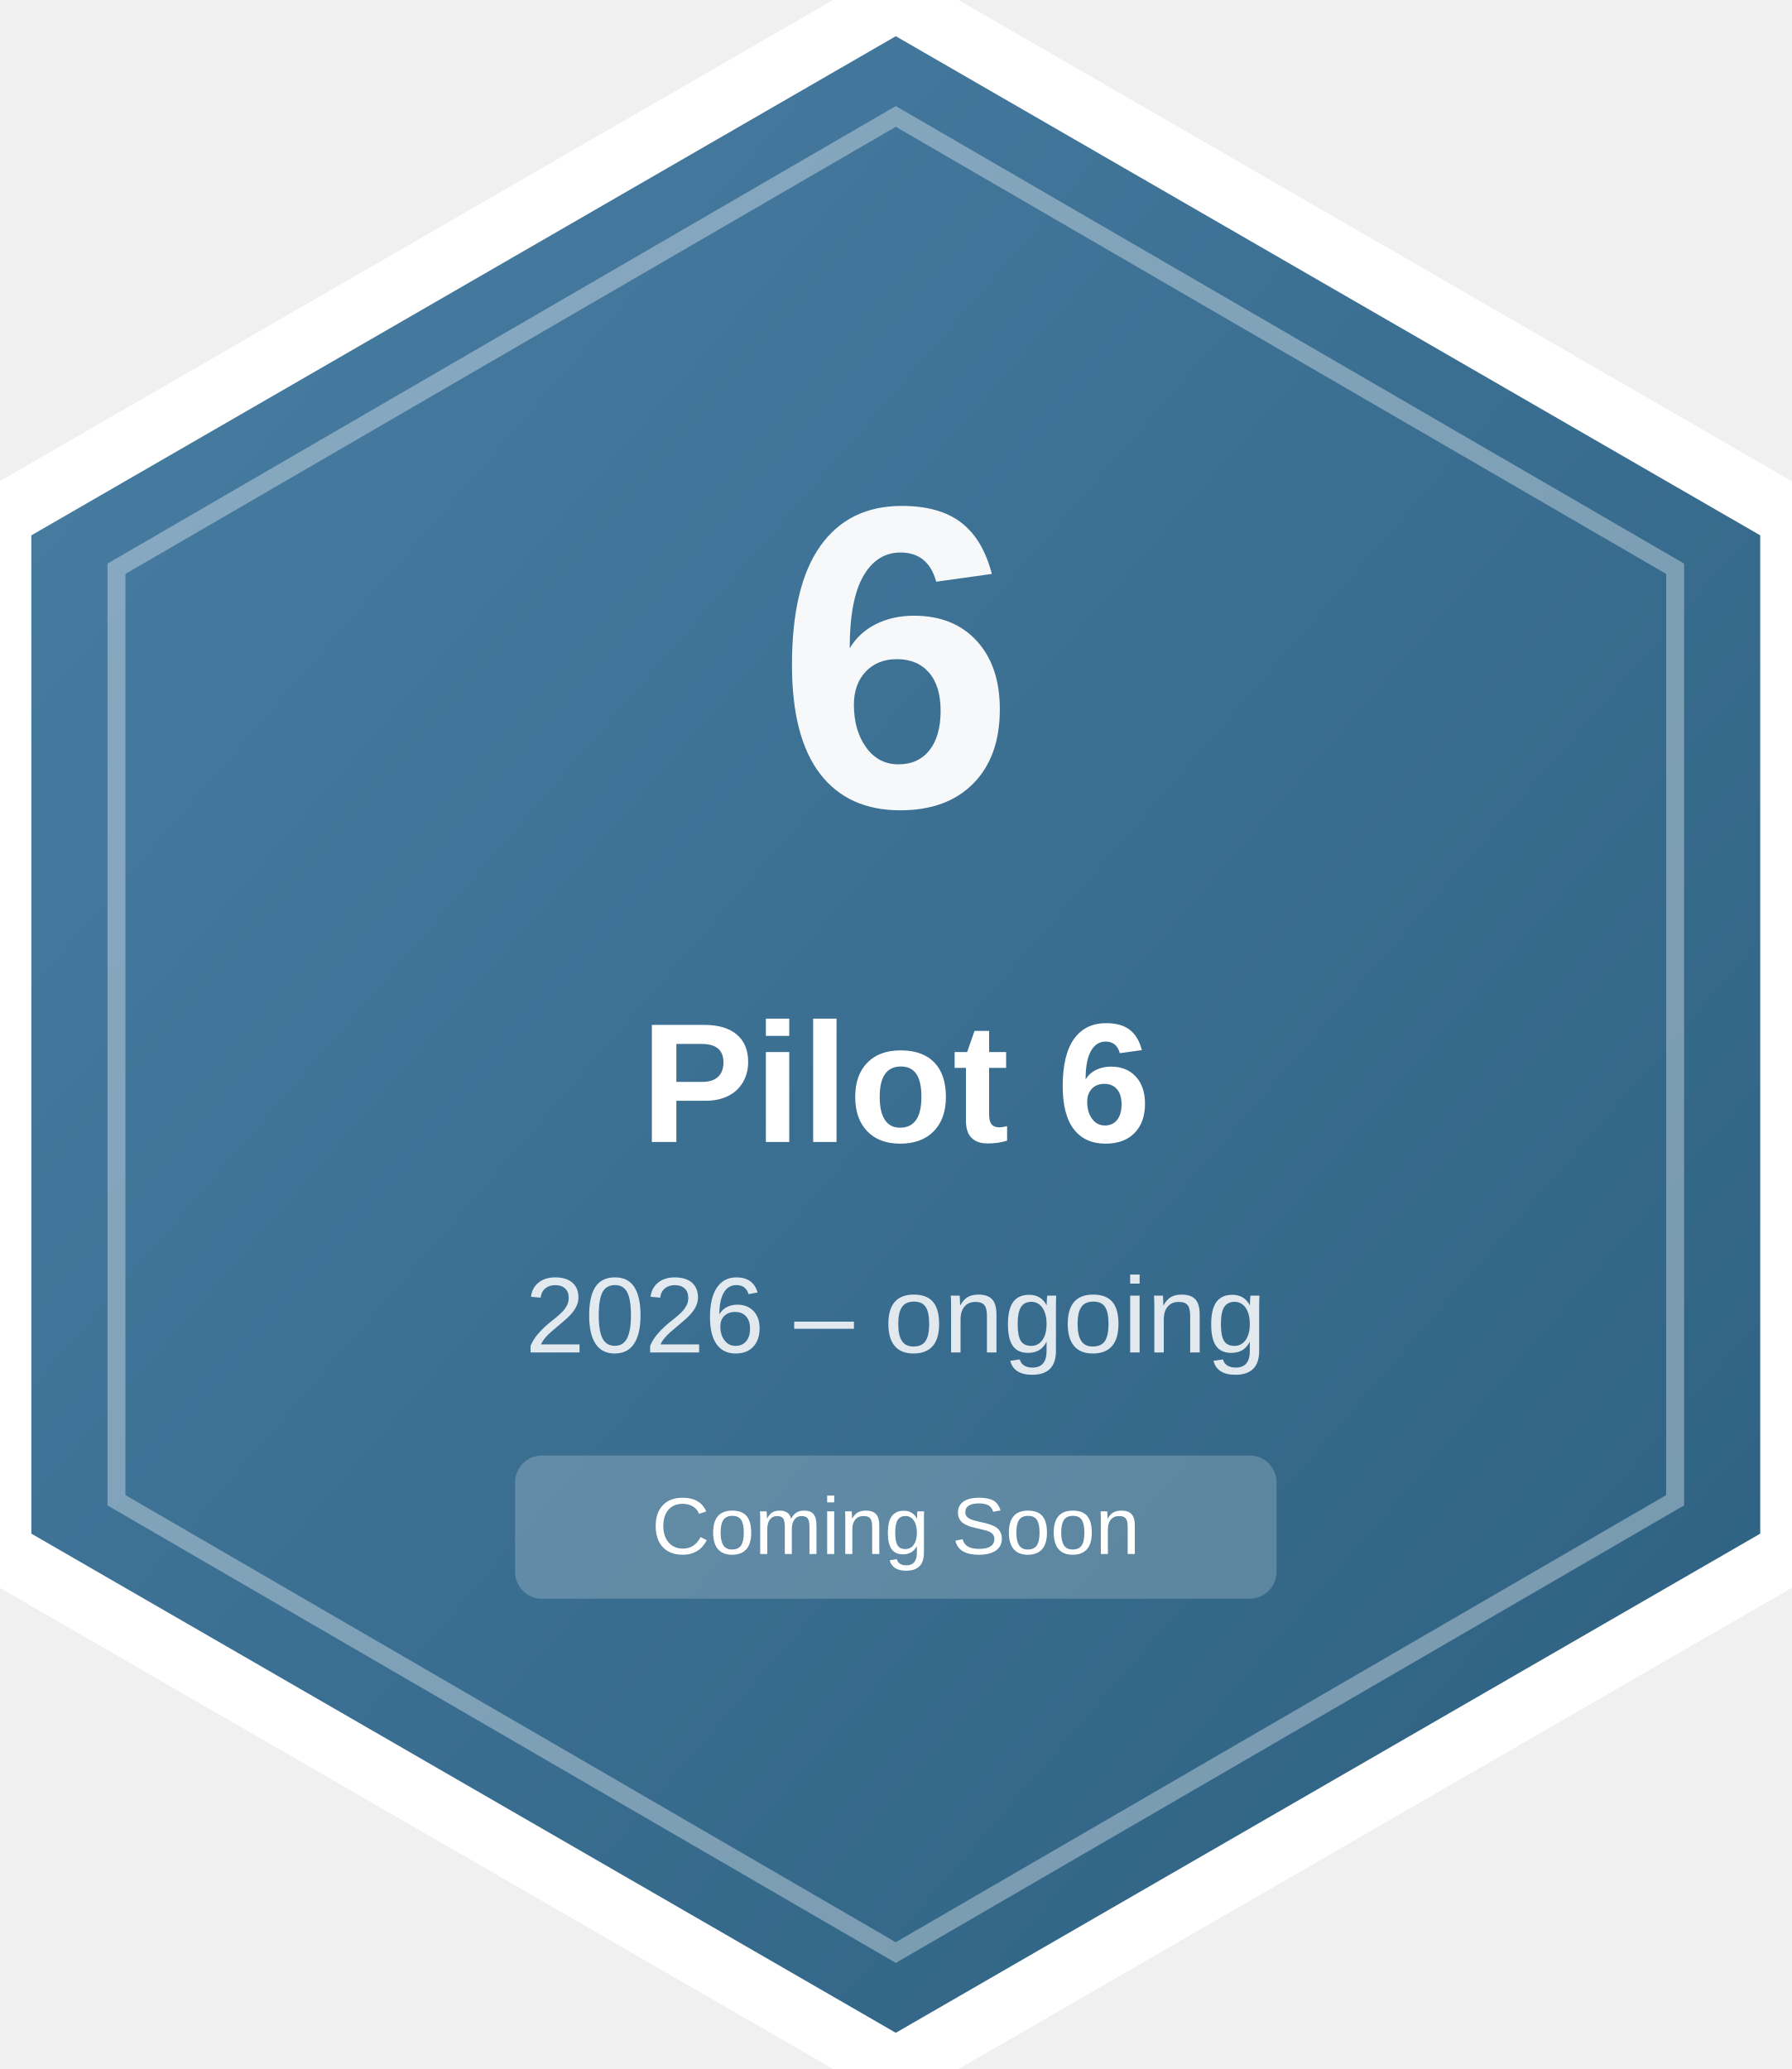
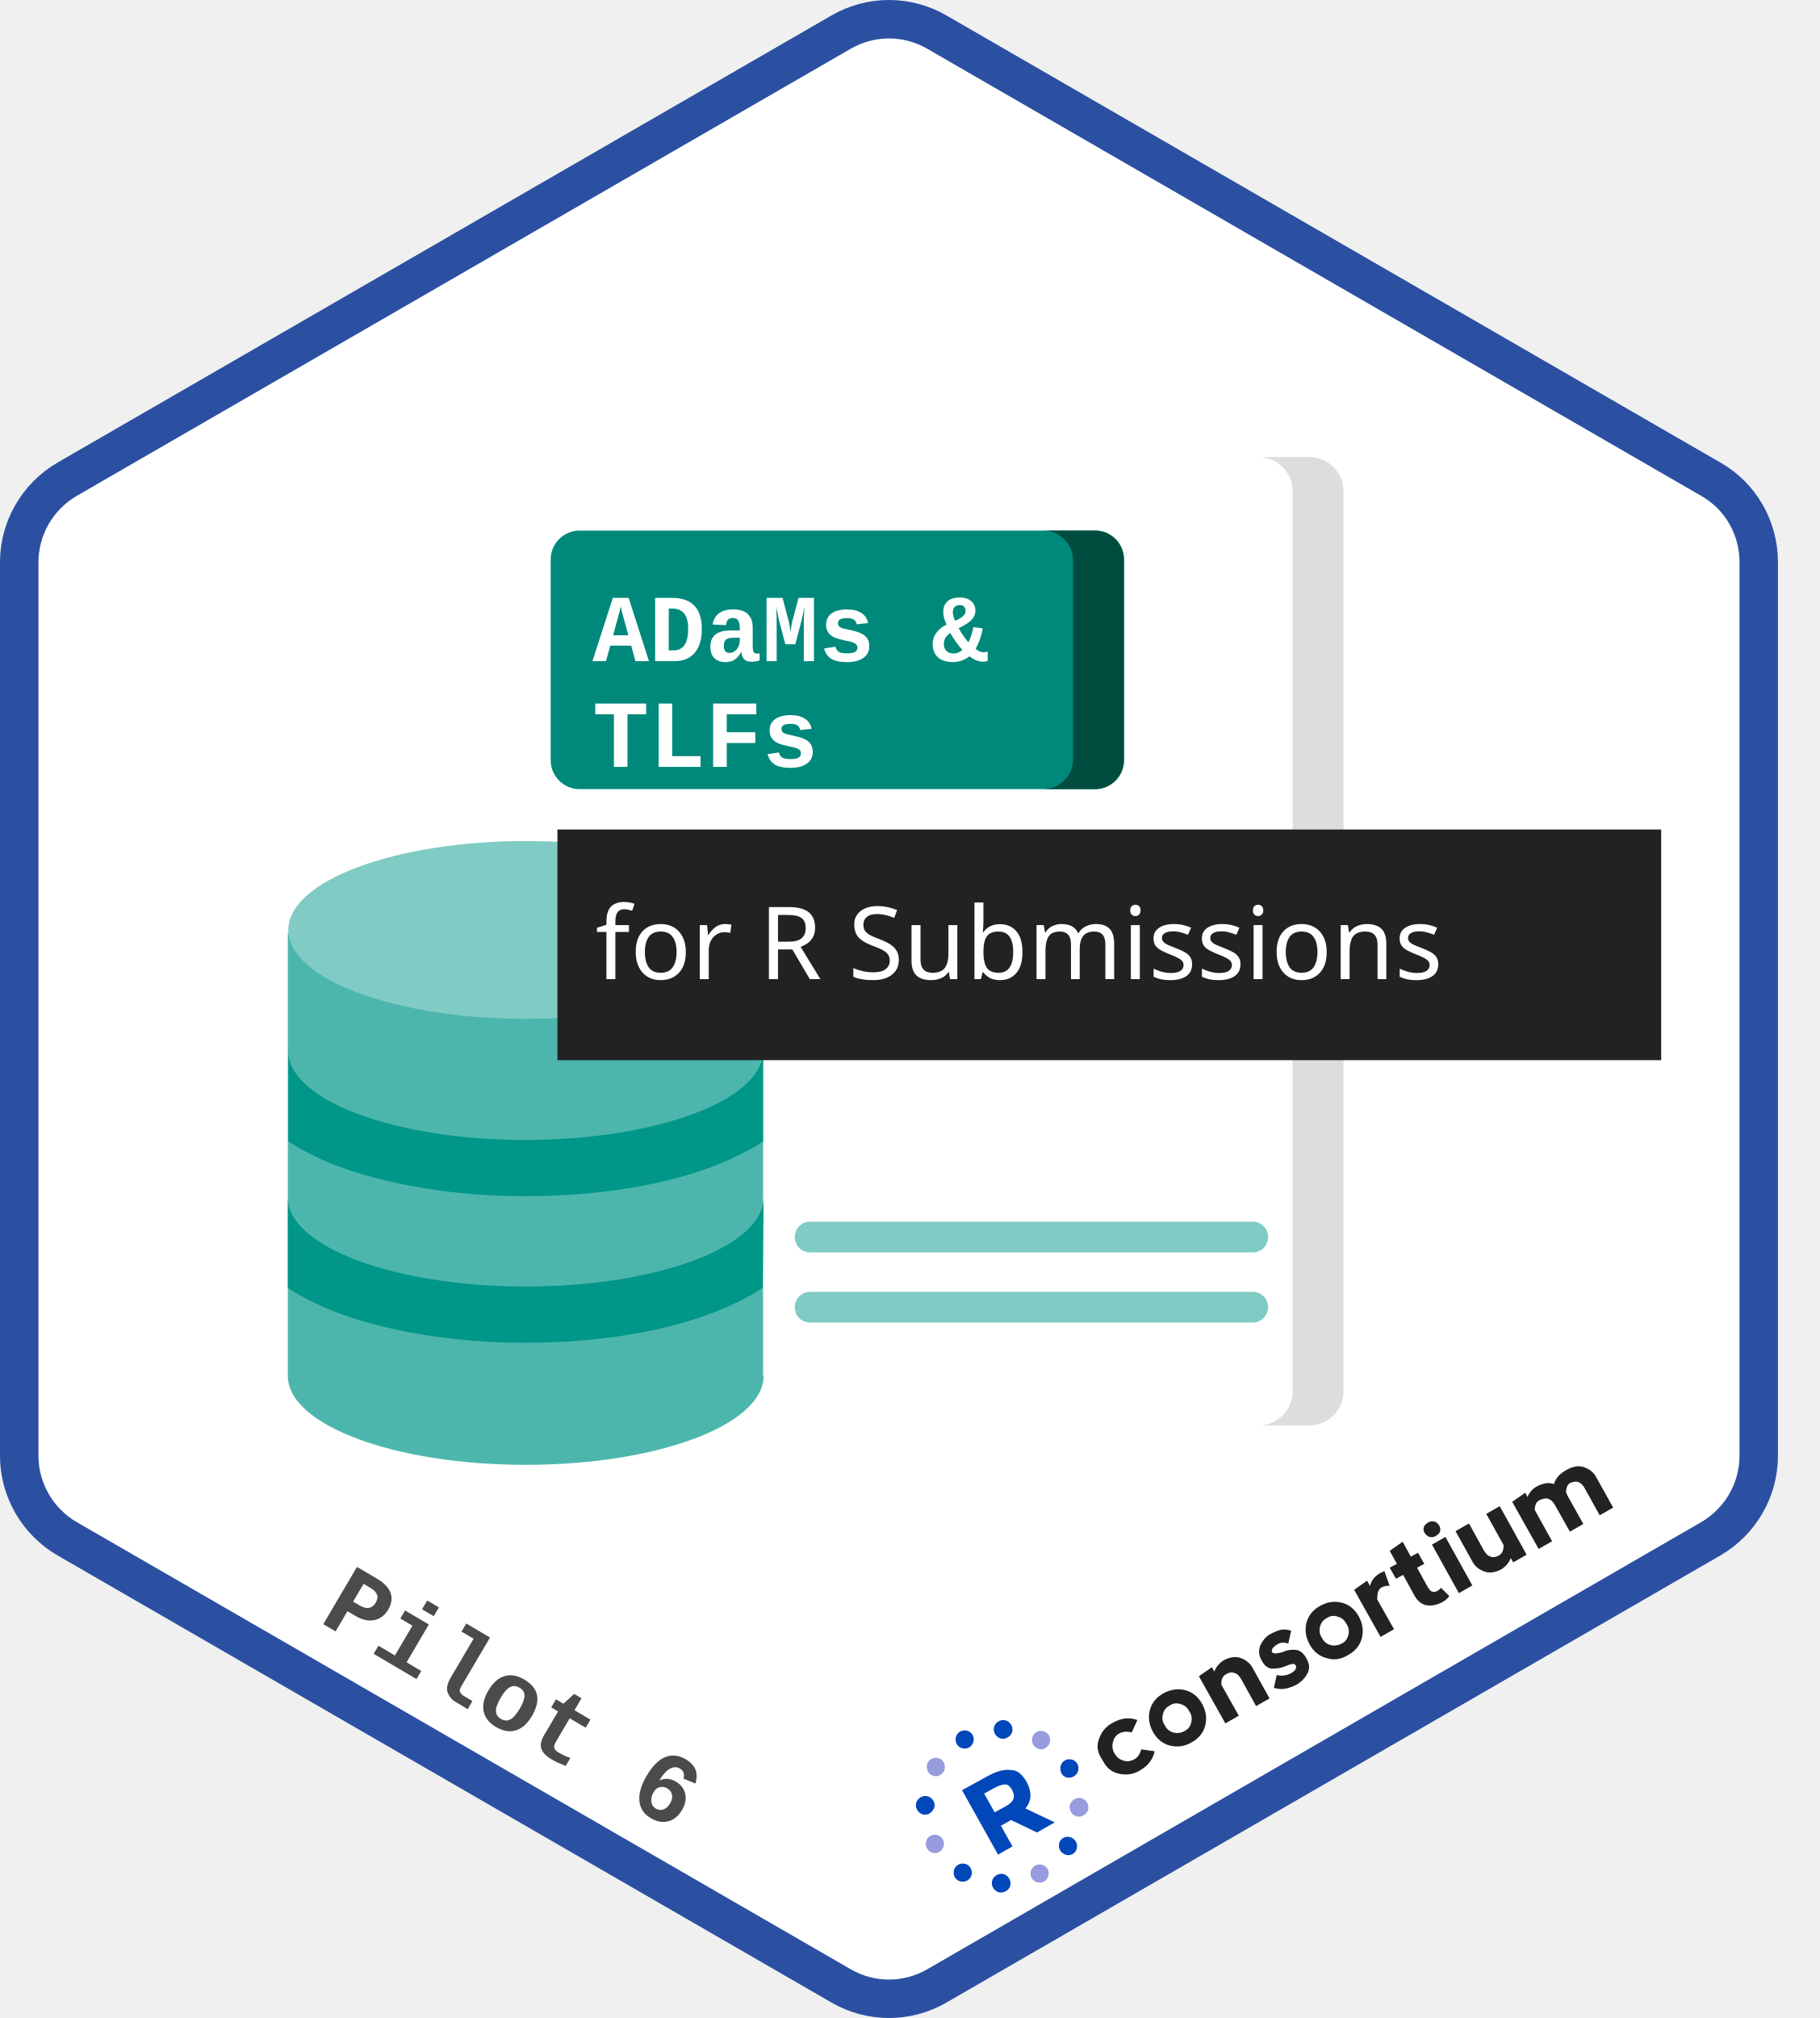
- <svg xmlns="http://www.w3.org/2000/svg" viewBox="0 0 400 462" width="400" height="462">
+ <svg xmlns="http://www.w3.org/2000/svg" id="Layer_2" data-name="Pilot 6 - Expanded ADaMs &amp; TLFs" viewBox="0 0 378.59 419.9">
  <defs>
-     <linearGradient id="bg6" x1="0%" y1="0%" x2="100%" y2="100%">
-       <stop offset="0%" style="stop-color:#4a7fa5;stop-opacity:1" />
-       <stop offset="100%" style="stop-color:#2c5f7e;stop-opacity:1" />
-     </linearGradient>
+     <style>
+       .cls-1 {
+         fill: none;
+       }
+ 
+       .cls-1, .cls-2, .cls-3, .cls-4, .cls-5, .cls-6, .cls-7, .cls-8, .cls-9, .cls-10, .cls-11, .cls-12, .cls-13 {
+         stroke-width: 0px;
+       }
+ 
+       .cls-14 {
+         font-size: 20px;
+       }
+ 
+       .cls-14, .cls-15, .cls-16, .cls-10 {
+         fill: #fff;
+       }
+ 
+       .cls-14, .cls-17 {
+         font-family: Cousine-Bold, Cousine;
+         font-weight: 700;
+       }
+ 
+       .cls-14, .cls-17, .cls-16, .cls-18 {
+         isolation: isolate;
+       }
+ 
+       .cls-15 {
+         stroke: #2b50a2;
+         stroke-miterlimit: 10;
+         stroke-width: 8px;
+       }
+ 
+       .cls-17 {
+         fill: #4c4b4c;
+       }
+ 
+       .cls-17, .cls-16 {
+         font-size: 21px;
+       }
+ 
+       .cls-16 {
+         font-family: Hack-Regular, Hack;
+       }
+ 
+       .cls-18 {
+         opacity: .27;
+       }
+ 
+       .cls-2 {
+         fill: #4DB6AC;
+       }
+ 
+       .cls-3 {
+         fill: #009688;
+       }
+ 
+       .cls-4 {
+         fill: #212322;
+       }
+ 
+       .cls-5 {
+         fill: #ddd;
+       }
+ 
+       .cls-6 {
+         fill: #B2DFDB;
+       }
+ 
+       .cls-7, .cls-8 {
+         fill: #80CBC4;
+       }
+ 
+       .cls-9 {
+         fill: #969cde;
+       }
+ 
+       .cls-11 {
+         fill: #004D40;
+       }
+ 
+       .cls-12 {
+         fill: #00897B;
+       }
+ 
+       .cls-13 {
+         fill: #0047ba;
+       }
+     </style>
  </defs>
-   <polygon points="200,0 400,115.5 400,346.5 200,462 0,346.5 0,115.5" fill="url(#bg6)" stroke="white" stroke-width="14" />
-   <polygon points="200,26 374,127 374,335 200,436 26,335 26,127" fill="none" stroke="rgba(255,255,255,0.35)" stroke-width="4" />
-   <text x="200" y="180" text-anchor="middle" font-family="Arial, Helvetica, sans-serif" font-size="96" font-weight="bold" fill="white" opacity="0.95">6</text>
-   <text x="200" y="255" text-anchor="middle" font-family="Arial, Helvetica, sans-serif" font-size="38" font-weight="bold" fill="white">Pilot 6</text>
-   <text x="200" y="302" text-anchor="middle" font-family="Arial, Helvetica, sans-serif" font-size="24" fill="rgba(255,255,255,0.85)">2026 – ongoing</text>
-   <rect x="115" y="325" width="170" height="32" rx="6" fill="rgba(255,255,255,0.2)" />
-   <text x="200" y="347" text-anchor="middle" font-family="Arial, Helvetica, sans-serif" font-size="18" fill="white">Coming Soon</text>
+   <g id="a">
+     <path class="cls-15" d="m356,99.7L195,6.7c-6.2-3.6-13.8-3.6-20,0L14,99.7c-6.2,3.6-10,10.2-10,17.3v185.9c0,7.1,3.8,13.7,10,17.3l161,93c6.2,3.6,13.8,3.6,20,0l161-93c6.2-3.6,10-10.2,10-17.3V117c0-7.2-3.8-13.8-10-17.3Z" />
+     <path class="cls-10" d="m279.6,102.2v187.3c0,3.9-3.2,7.1-7.1,7.1h-122.8l-8-17.9-17-7V102.3c0-3.9,3.2-7.1,7.1-7.1h140.7c3.9-.1,7.1,3.1,7.1,7h0Z" />
+     <path class="cls-5" d="m279.6,102.2v187.3c0,3.9-3.2,7.1-7.1,7.1h-10.6c3.9,0,7.1-3.2,7.1-7.1V102.2c0-3.9-3.2-7.1-7.1-7.1h10.6c3.9,0,7.1,3.2,7.1,7.1Z" />
+     <path class="cls-6" d="m124.8,271.5h23.2c1,0,1.8.8,1.8,1.8v23.2l-25-25Z" />
+     <path class="cls-12" d="m233.9,116.4v41.8c0,3.3-2.7,6-6,6h-107.3c-3.3,0-6-2.7-6-6v-41.8c0-3.3,2.7-6,6-6h107.3c3.3,0,6,2.7,6,6Z" />
+     <path class="cls-11" d="m233.9,116.4v41.8c0,3.3-2.7,6-6,6h-10.8c3.4,0,6.2-2.8,6.2-6.2v-41.4c0-3.4-2.8-6.2-6.2-6.2h10.8c3.3,0,6,2.7,6,6Z" />
+     <path class="cls-8" d="m260.7,260.6h-92.1c-1.8,0-3.2-1.4-3.2-3.2s1.4-3.2,3.2-3.2h92.1c1.8,0,3.2,1.4,3.2,3.2s-1.4,3.2-3.2,3.2Z" />
+     <path class="cls-8" d="m260.7,275.2h-92.1c-1.8,0-3.2-1.4-3.2-3.2s1.4-3.2,3.2-3.2h92.1c1.8,0,3.2,1.4,3.2,3.2,0,1.7-1.4,3.2-3.2,3.2Z" />
+     <path class="cls-2" d="m158.9,286.3c0,10.2-22.1,18.5-49.5,18.5s-49.5-8.3-49.5-18.5v-92.7c0,10.2,98.9,10.2,98.9,0v92.7h.1Z" />
+     <ellipse class="cls-7" cx="109.5" cy="193.5" rx="49.5" ry="18.5" />
+     <g>
+       <path class="cls-3" d="m158.9,249.2c0,10.2-22.2,18.5-49.5,18.5s-49.5-8.3-49.5-18.5h0v18.8c2.6,1.7,5.7,3.3,9.4,4.8,10.8,4.2,25,6.6,40,6.6s29.3-2.3,40-6.6c3.7-1.5,6.8-3.1,9.4-4.8l.2-18.8h0Z" />
+       <path class="cls-3" d="m60,218.7h0v18.8c2.6,1.7,5.7,3.3,9.4,4.8,10.8,4.2,25,6.6,40,6.6s29.3-2.3,40-6.6c3.7-1.5,6.8-3.1,9.4-4.8v-18.8c0,10.2-22.2,18.5-49.5,18.5s-49.3-8.3-49.3-18.5h0Z" />
+     </g>
+     <rect class="cls-1" x="123.3" y="122.9" width="109" height="41.5" />
+     <text class="cls-14" transform="translate(123.29 137.57) scale(.98 1)">
+       <tspan x="0" y="0">ADaMs &amp;</tspan>
+       <tspan x="0" dy="22">TLFs</tspan>
+     </text>
+     <g>
+       <rect class="cls-4" x="116" y="172.6" width="229.7" height="48" />
+     </g>
+     <rect class="cls-1" x="123.9" y="187.8" width="225.1" height="22.1" />
+     <text class="cls-16" transform="translate(123.92 203.74)">
+       <tspan x="0" y="0">for R Submissions</tspan>
+     </text>
+     <rect class="cls-1" x="150.5" y="73.6" width="101.2" height="20.8" />
+     <text class="cls-17" transform="translate(66.1 337.26) rotate(30.49) scale(.98 1)">
+       <tspan x="0" y="0">Pilot 6</tspan>
+     </text>
+     <g>
+       <path class="cls-4" d="m233,369.1c-1.5-.3-2.6-1.1-3.3-2.4l-.6-1c-.8-1.3-.9-2.7-.3-4.1.5-1.4,1.5-2.5,2.9-3.2,1.6-.9,3.3-1.1,5-.5l-1.2,2.6c-.9-.3-1.8-.2-2.6.2-.7.4-1.1,1-1.3,1.8-.2.8-.1,1.6.3,2.3s1,1.3,1.8,1.5c.8.3,1.5.2,2.3-.2s1.2-1.1,1.5-2.1l2.8.4c-.4,1.8-1.5,3.1-3.1,4-1.3.8-2.7,1-4.2.7Z" />
+       <path class="cls-4" d="m243.4,363.2c-1.5-.4-2.7-1.4-3.5-2.9s-1-3-.6-4.5,1.4-2.7,2.9-3.5,3-1,4.5-.6,2.7,1.4,3.5,2.9,1,3,.6,4.5-1.4,2.7-2.9,3.5c-1.4.8-2.9,1-4.5.6Zm3.1-3c.8-.4,1.2-1,1.4-1.8.2-.8.1-1.6-.4-2.3-.4-.8-1-1.3-1.8-1.5-.8-.3-1.6-.2-2.3.3-.8.4-1.2,1-1.4,1.8-.2.8-.1,1.6.4,2.3.4.8,1,1.3,1.8,1.5s1.6.1,2.3-.3Z" />
+       <path class="cls-4" d="m254.2,350.6l3.6,6.4-2.8,1.6-5.5-9.8,2.7-1.9.5.9c.4-1,1-1.7,1.9-2.3,1.3-.7,2.5-.9,3.6-.5s2,1.1,2.5,2.1l3.5,6.3-2.8,1.6-3.1-5.6c-.4-.7-.8-1.1-1.4-1.3-.5-.2-1.2-.1-1.8.3-.7.4-1,1.1-.9,2.2Z" />
+       <path class="cls-4" d="m266.7,339.1c.7-.1,1.3,0,2,.2l-.6,2.7c-.8-.3-1.5-.3-2.2.1s-1.1.8-1.2,1.2c-.1.4,0,.6.4.7.3.1.9,0,1.7-.2,1.1-.5,2.1-.6,2.9-.5.9.1,1.7.8,2.3,2,.5,1,.6,1.9.1,2.9-.5.9-1.2,1.7-2.2,2.3-1,.5-1.8.8-2.6.9-.8.1-1.5,0-2.2-.2l.6-2.7c.8.3,1.7.2,2.7-.2.8-.4,1.2-.8,1.3-1.2.1-.4,0-.6-.3-.8-.3-.2-.9,0-1.9.4-.9.4-1.8.5-2.7.5s-1.7-.6-2.3-1.8c-.6-1.1-.6-2.1-.2-3.1.5-1,1.1-1.7,1.9-2.2,1.1-.6,1.9-.9,2.5-1Z" />
+       <path class="cls-4" d="m276,345c-1.5-.4-2.7-1.4-3.5-2.9s-1-3-.6-4.5,1.4-2.7,2.9-3.5,3-1,4.5-.6,2.7,1.4,3.5,2.9,1,3,.6,4.5-1.4,2.7-2.9,3.5c-1.5.9-2.9,1.1-4.5.6Zm3.2-3c.8-.4,1.2-1,1.4-1.8.2-.8.1-1.6-.4-2.3-.4-.8-1-1.3-1.8-1.5-.8-.3-1.6-.2-2.3.3-.8.4-1.2,1-1.4,1.8-.2.8-.1,1.6.4,2.3.4.8,1,1.3,1.8,1.5.7.2,1.5.1,2.3-.3Z" />
+       <path class="cls-4" d="m285.1,330c.3-1.2,1-2,2-2.6.3-.2.7-.3,1-.5l1.1,3.1c-.5-.1-1,0-1.7.3-.7.4-.9,1.3-.9,2.5l3.5,6.2-2.8,1.6-5.5-9.8,2.7-1.9.6,1.1Z" />
+       <path class="cls-4" d="m300.1,333.4c-1.2.6-2.3.8-3.3.6s-1.8-.9-2.4-1.9l-2.4-4.4-1.5.8-1.3-2.3,1.5-.8-1.5-2.7,2.7-1.9,1.7,3.1,1.5-.8,1.3,2.3-1.5.8,2.2,4c.3.5.6.9,1,1s.7,0,1.1-.2c.1-.1.3-.2.7-.6l1.7,1.7c-.3.5-.8.9-1.5,1.3Z" />
+       <path class="cls-4" d="m296.3,317.8c.1-.4.4-.7.9-1,.5-.3.9-.3,1.3-.2.4.1.7.4,1,.8.2.4.3.8.2,1.2-.1.4-.4.7-.9,1s-.9.3-1.3.2c-.4-.1-.7-.4-1-.8-.3-.4-.3-.8-.2-1.2Zm10.1,12.1l-5.6-10.1-2.8,1.6,5.6,10.1,2.8-1.6Z" />
+       <path class="cls-4" d="m312.9,321.5l-3.6-6.5,2.8-1.6,5.6,10.1-2.8,1.6-.5-.9c-.4,1-1,1.7-1.9,2.3-1.3.7-2.5.9-3.6.5s-2-1.1-2.5-2.1l-3.5-6.3,2.8-1.6,3.1,5.6c.4.7.8,1.1,1.4,1.3.5.2,1.2.1,1.8-.3.7-.4.9-1.1.9-2.1Z" />
+       <path class="cls-4" d="m319.4,314.2l3.6,6.5-2.8,1.6-5.5-9.8,2.7-1.9.5.9c.3-.9,1-1.7,1.9-2.2,1.3-.7,2.5-.9,3.6-.5.3-1.2,1.2-2.2,2.7-3,1.3-.7,2.5-.9,3.6-.5,1.1.4,2,1.1,2.5,2.1l3.5,6.3-2.8,1.6-3.1-5.6c-.4-.7-.8-1.1-1.3-1.3s-1.1-.1-1.8.2c-.5.3-.8,1-.8,1.9.1.2.2.5.3.7l3.3,5.9-2.8,1.6-3.1-5.5c-.4-.7-.8-1.1-1.3-1.3s-1.1-.1-1.8.2c-.8.3-1.1,1.1-1.1,2.1Z" />
+       <path class="cls-13" d="m213.6,370.7c1.2,2.2,1.1,4-.2,5.6l6.1,2.9-3.7,2.1-5.4-2.6-2.1,1.2,2.4,4.3-3,1.7-7.5-13.4,5.1-2.8c2.1-1.2,3.8-1.6,5.1-1.4,1.3,0,2.3.9,3.2,2.4Zm-2.7,3.6c.2-.5.1-1.2-.3-1.9s-.9-1.1-1.4-1.1-1.3.2-2.2.7l-2.2,1.2,2.2,3.9,2.2-1.2c.9-.5,1.5-1,1.7-1.6Z" />
+       <path class="cls-13" d="m208.3,393.8h0c-1,0-1.9-.9-1.9-2h0c0-1,.9-1.9,2-1.9h0c1,0,1.9.9,1.9,2h0c0,.7-.4,1.3-1,1.6h0c-.3.2-.7.3-1,.3Zm13-8.1c-.9-.5-1.2-1.7-.7-2.6h0c.5-.9,1.7-1.2,2.6-.6h0c.9.5,1.2,1.7.7,2.6h0c-.2.3-.4.5-.7.7h0c-.6.3-1.3.3-1.9-.1Zm-21.9,5.6c-.9-.5-1.2-1.7-.7-2.6h0c.5-.9,1.7-1.2,2.6-.7h0c.9.5,1.2,1.7.7,2.6h0c-.2.3-.4.5-.7.7h0c-.6.3-1.3.3-1.9,0Zm21.5-22.3q-.1,0,0,0h0c-.5-1-.2-2.2.7-2.7h0c.9-.5,2.1-.2,2.6.7h0c.5.9.2,2.1-.7,2.6h0c-1,.6-2.1.3-2.6-.6Zm-28.4,8.6c-1,0-1.9-.9-1.9-2h0c0-1,.9-1.9,2-1.9h0c1,0,1.9.9,1.9,1.9h0c0,.7-.4,1.3-1,1.7h0c-.3.2-.6.3-1,.3Zm16.2-15.8c-1,0-1.9-.9-1.9-2h0c0-1,.9-1.9,2-1.9h0c1,0,1.9.9,1.9,2h0c0,.7-.4,1.3-1,1.6h0c-.3.2-.6.3-1,.3Zm-7,1.8c-.9.5-2.1.2-2.6-.7h0c-.5-.9-.2-2.1.7-2.6h0c.9-.5,2.1-.2,2.6.7h0c.5.9.2,2-.7,2.6Z" />
+       <path class="cls-9" d="m214.7,390.8c-.5-.9-.2-2.1.7-2.6h0c.9-.5,2.1-.2,2.6.7h0c.5.9.2,2.1-.7,2.6h0c-.9.5-2.1.2-2.6-.7Z" />
+       <path class="cls-9" d="m224.5,378c-1,0-1.9-.9-1.9-2h0c0-1,.9-1.9,2-1.9h0c1,0,1.9.9,1.9,2h0c0,.7-.4,1.3-1,1.6h0c-.3.2-.6.3-1,.3Z" />
+       <path class="cls-9" d="m192.9,384.6c-.5-.9-.2-2.1.7-2.6h0c.9-.5,2.1-.2,2.6.7h0c.5.9.2,2.1-.7,2.6h0c-.9.6-2.1.2-2.6-.7Z" />
+       <path class="cls-9" d="m215.7,363.7c-.9-.5-1.2-1.7-.7-2.6h0c.5-.9,1.7-1.2,2.6-.7h0c.9.5,1.2,1.7.7,2.6h0c-.2.3-.4.5-.7.7h0c-.5.4-1.3.4-1.9,0Z" />
+       <path class="cls-9" d="m193.8,369.3c-.9-.5-1.2-1.7-.7-2.6h0c.5-.9,1.7-1.2,2.6-.7h0c.9.5,1.2,1.7.7,2.6h0c-.2.3-.4.5-.7.7h0c-.5.4-1.3.4-1.9,0Z" />
+     </g>
+   </g>
</svg>
